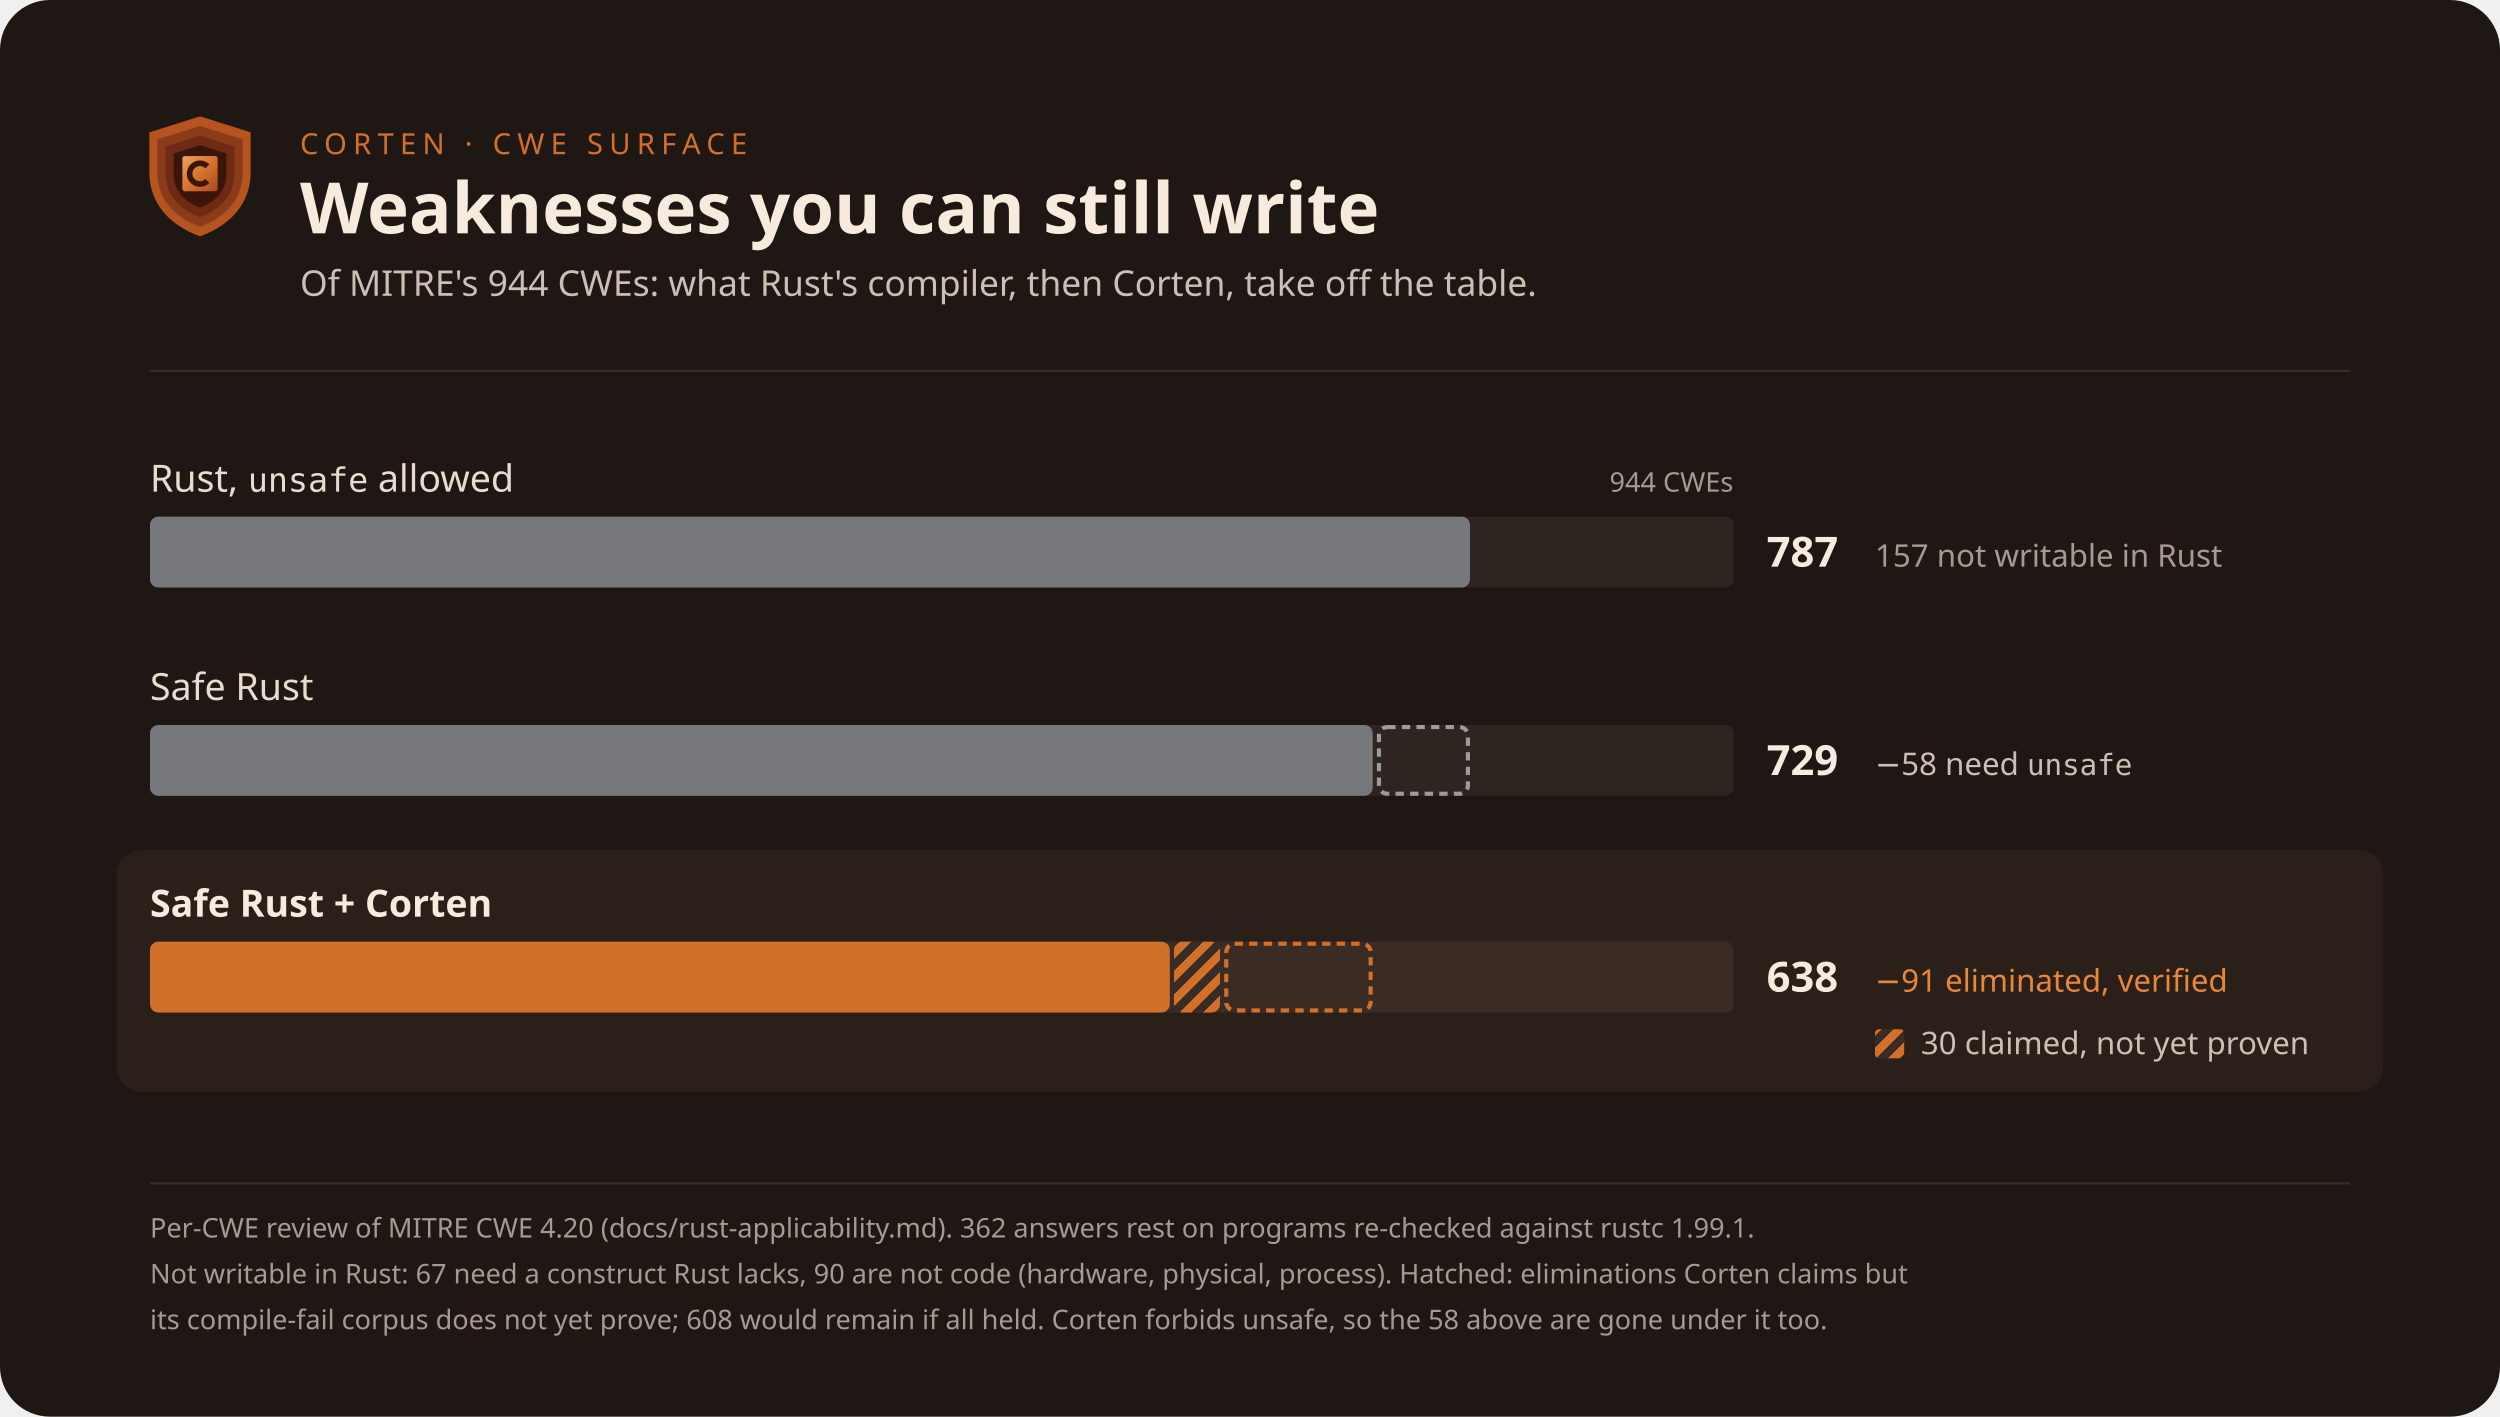
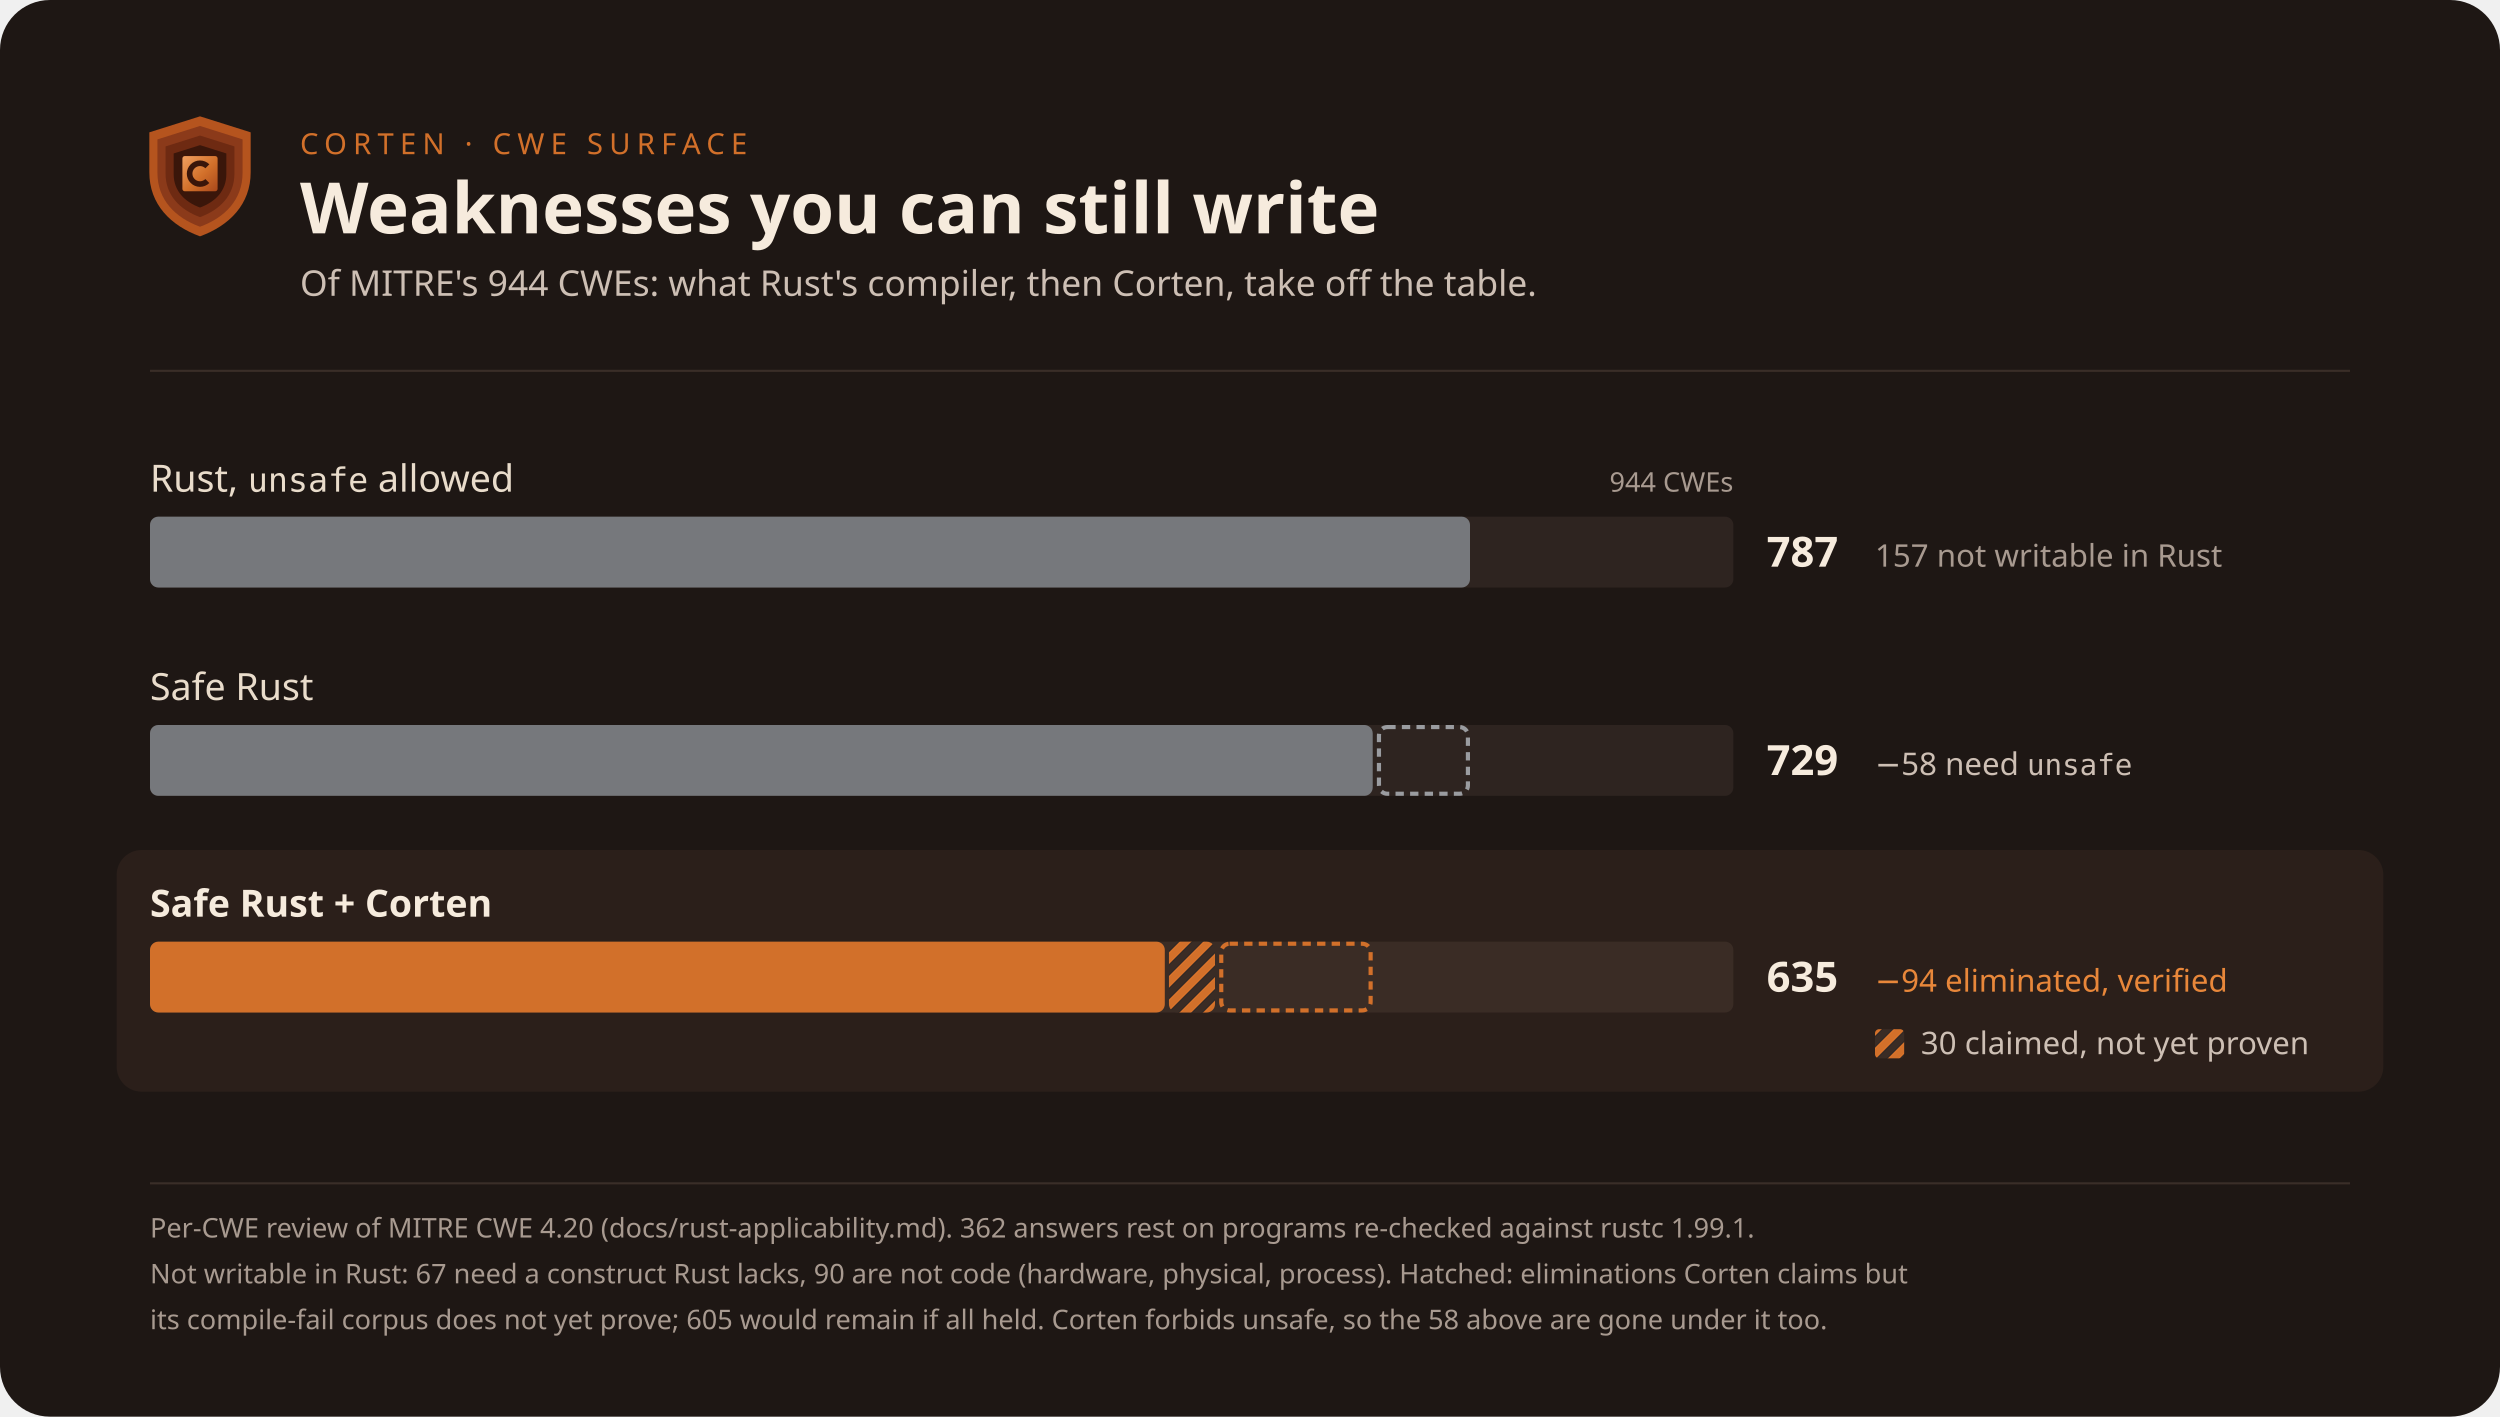
<svg xmlns="http://www.w3.org/2000/svg" viewBox="0 0 1200 680" width="1200" height="680" role="img" aria-labelledby="t d">
  <defs>
    <path id="shield" d="M50 6 L88 18 V48 C88 72 72 88 50 96 C28 88 12 72 12 48 V18 Z" />
    <linearGradient id="plate" x1="0" y1="0" x2="1" y2="1">
      <stop offset="0" stop-color="#F0A060" />
      <stop offset="0.55" stop-color="#D2702A" />
      <stop offset="1" stop-color="#A9481B" />
    </linearGradient>
    <mask id="cut">
      <rect x="0" y="0" width="100" height="100" fill="#fff" />
      <path d="M68.4 31.6 A26 26 0 1 0 68.4 68.4" fill="none" stroke="#000" stroke-width="14" />
    </mask>
    <pattern id="claimed" patternUnits="userSpaceOnUse" width="8" height="8" patternTransform="rotate(45)">
      <rect width="8" height="8" fill="#3A2C25" />
      <rect width="4" height="8" fill="#D2702A" />
    </pattern>
  </defs>
  <rect width="1200" height="680" rx="24" fill="#1E1714" />
  <svg x="64" y="52" width="64" height="64" viewBox="0 0 100 100" aria-hidden="true">
    <use href="#shield" fill="#B5541E" />
    <use href="#shield" fill="#8B3A1A" transform="translate(50 51) scale(0.84) translate(-50 -51)" />
    <use href="#shield" fill="#6E2A12" transform="translate(50 51) scale(0.68) translate(-50 -51)" />
    <use href="#shield" fill="#3A160A" transform="translate(50 51) scale(0.52) translate(-50 -51)" />
    <g transform="translate(35 34) scale(0.3)">
      <g mask="url(#cut)">
        <rect x="6" y="6" width="88" height="88" rx="6" fill="url(#plate)" />
      </g>
    </g>
  </svg>
  <g font-family="Archivo">
    <text x="144" y="74" font-size="14" font-weight="500" letter-spacing="3" fill="#D2702A">CORTEN · CWE SURFACE</text>
    <text x="144" y="112" font-size="34" font-weight="800" fill="#F6EBDD">Weaknesses you can still write</text>
    <text x="144" y="142" font-size="17" font-weight="500" fill="#CDBFB4">Of MITRE's 944 CWEs: what Rust's compiler, then Corten, take off the table.</text>
    <line x1="72" y1="178" x2="1128" y2="178" stroke="#3A2E28" stroke-width="1" />
    <text x="72" y="236" font-size="18" font-weight="500" fill="#E9DCCB">Rust, <tspan font-family="monospace" font-size="16">unsafe</tspan> allowed</text>
    <text x="832" y="236" font-size="13" font-weight="500" fill="#A89A90" text-anchor="end">944 CWEs</text>
    <rect x="72" y="248" width="760" height="34" rx="4" fill="#2E2420" />
    <rect x="72" y="248" width="633.6" height="34" rx="4" fill="#76787C" />
    <text x="848" y="272" font-size="20" font-weight="800" fill="#F6EBDD">787</text>
    <text x="900" y="272" font-size="15" font-weight="500" fill="#A89A90">157 not writable in Rust</text>
    <text x="72" y="336" font-size="18" font-weight="500" fill="#E9DCCB">Safe Rust</text>
    <rect x="72" y="348" width="760" height="34" rx="4" fill="#2E2420" />
    <rect x="72" y="348" width="586.9" height="34" rx="4" fill="#76787C" />
    <rect x="661.9" y="349" width="42.7" height="32" rx="4" fill="none" stroke="#9A9CA0" stroke-width="2" stroke-dasharray="4 3" />
    <text x="848" y="372" font-size="20" font-weight="800" fill="#F6EBDD">729</text>
    <text x="900" y="372" font-size="15" font-weight="500" fill="#CDBFB4">−58 need <tspan font-family="monospace" font-size="14">unsafe</tspan>
    </text>
    <rect x="56" y="408" width="1088" height="116" rx="12" fill="#2B1F1A" />
    <text x="72" y="440" font-size="18" font-weight="800" fill="#F6EBDD">Safe Rust + Corten</text>
    <rect x="72" y="452" width="760" height="34" rx="4" fill="#3A2C25" />
-     <rect x="72" y="452" width="489.5" height="34" rx="4" fill="#D2702A" />
-     <rect x="563.5" y="452" width="22.1" height="34" rx="4" fill="url(#claimed)" />
-     <rect x="588.6" y="453" width="69.3" height="32" rx="4" fill="none" stroke="#D2702A" stroke-width="2" stroke-dasharray="4 3" />
-     <text x="848" y="476" font-size="20" font-weight="800" fill="#F6EBDD">638</text>
-     <text x="900" y="476" font-size="15" font-weight="500" fill="#E8873A">−91 eliminated, verified</text>
+     <rect x="72" y="452" width="487.1" height="34" rx="4" fill="#D2702A" />
+     <rect x="561.1" y="452" width="22.1" height="34" rx="4" fill="url(#claimed)" />
+     <rect x="586.2" y="453" width="71.7" height="32" rx="4" fill="none" stroke="#D2702A" stroke-width="2" stroke-dasharray="4 3" />
+     <text x="848" y="476" font-size="20" font-weight="800" fill="#F6EBDD">635</text>
+     <text x="900" y="476" font-size="15" font-weight="500" fill="#E8873A">−94 eliminated, verified</text>
    <rect x="900" y="494" width="14" height="14" rx="2" fill="url(#claimed)" />
    <text x="922" y="506" font-size="15" font-weight="500" fill="#CDBFB4">30 claimed, not yet proven</text>
    <line x1="72" y1="568" x2="1128" y2="568" stroke="#3A2E28" stroke-width="1" />
    <g font-size="13" font-weight="500" fill="#A89A90">
      <text x="72" y="594">Per-CWE review of MITRE CWE 4.20 (docs/rust-applicability.md). 362 answers rest on programs re-checked against rustc 1.99.1.</text>
      <text x="72" y="616">Not writable in Rust: 67 need a construct Rust lacks, 90 are not code (hardware, physical, process). Hatched: eliminations Corten claims but</text>
-       <text x="72" y="638">its compile-fail corpus does not yet prove; 608 would remain if all held. Corten forbids unsafe, so the 58 above are gone under it too.</text>
+       <text x="72" y="638">its compile-fail corpus does not yet prove; 605 would remain if all held. Corten forbids unsafe, so the 58 above are gone under it too.</text>
    </g>
  </g>
</svg>
